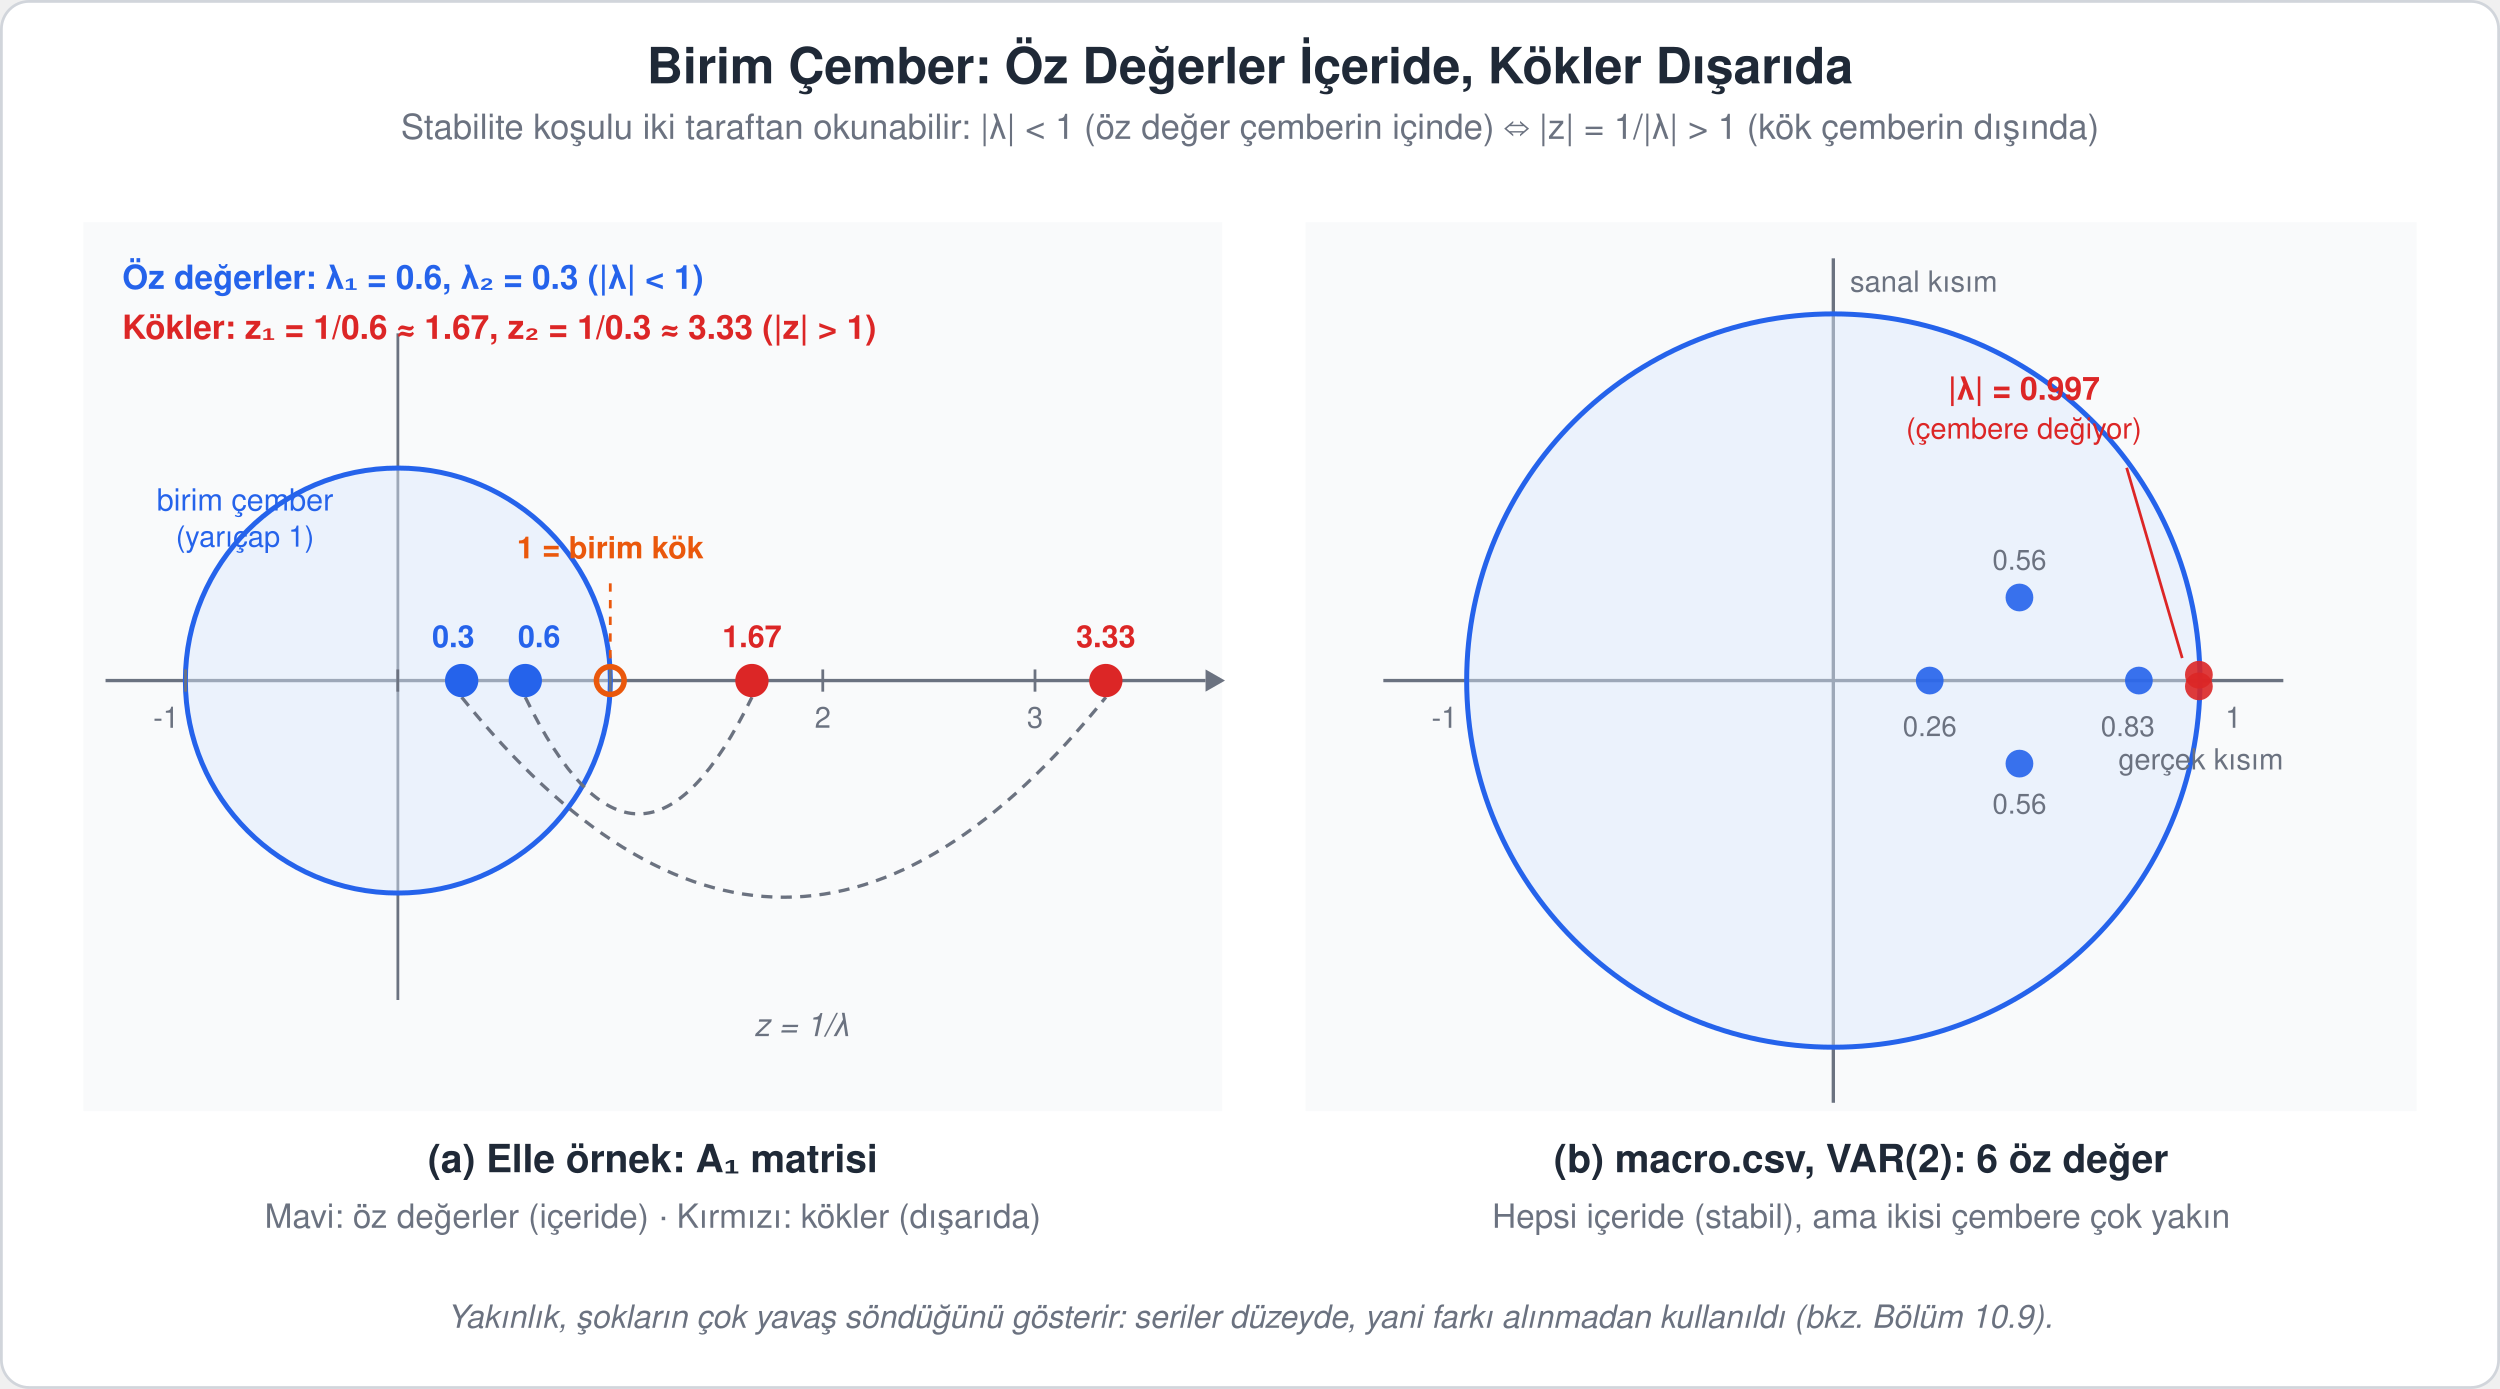
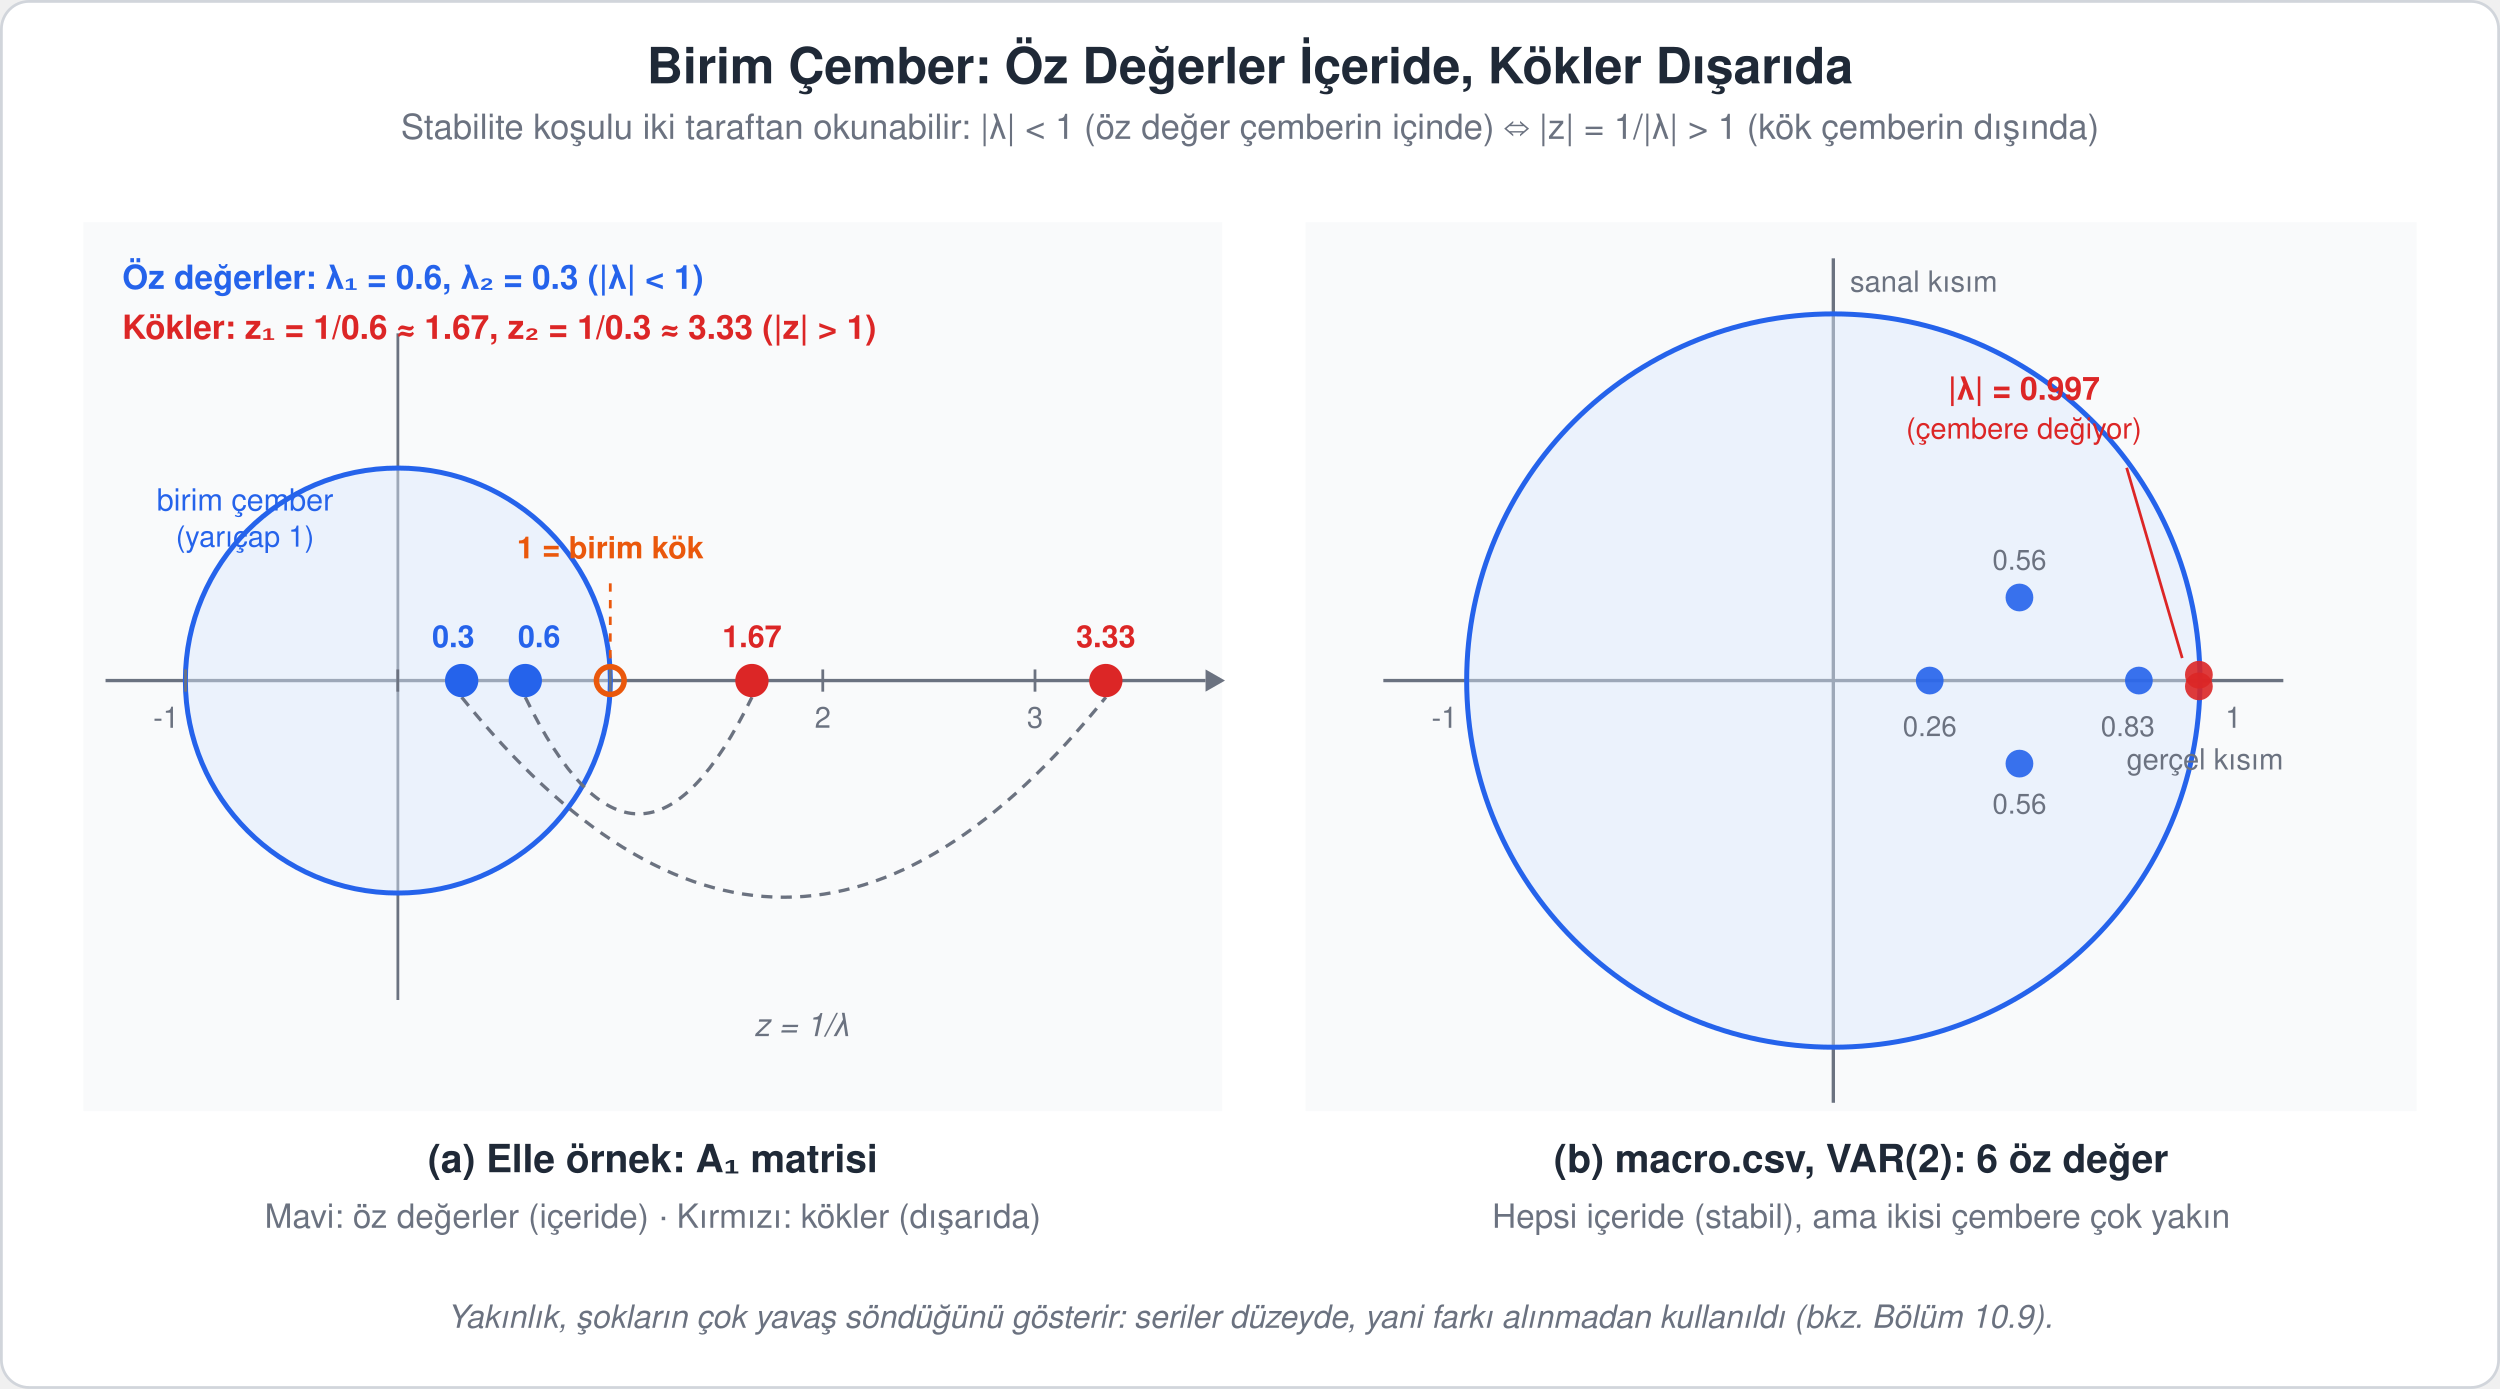
<svg xmlns="http://www.w3.org/2000/svg" width="900" height="500" viewBox="0 0 900 500">
  <rect x="0.5" y="0.5" width="899" height="499" rx="10" fill="#ffffff" stroke="#d1d5db" />
  <text x="450.0" y="30.0" font-family="Segoe UI, Helvetica, Arial, sans-serif" font-size="18" fill="#1f2937" text-anchor="middle" font-weight="bold">Birim Çember: Öz Değerler İçeride, Kökler Dışarıda</text>
  <text x="450.0" y="50.0" font-family="Segoe UI, Helvetica, Arial, sans-serif" font-size="12.5" fill="#6b7280" text-anchor="middle" font-weight="normal">Stabilite koşulu iki taraftan okunabilir: |λ| &lt; 1 (öz değer çemberin içinde) ⇔ |z| = 1/|λ| &gt; 1 (kök çemberin dışında)</text>
  <rect x="30" y="80" width="410" height="320" fill="#f9fafb" stroke="none" />
  <line x1="38" y1="245.0" x2="434" y2="245.0" stroke="#6b7280" stroke-width="1.2" />
  <polygon points="434,241.0 441,245.0 434,249.0" fill="#6b7280" />
  <line x1="143.235" y1="120" x2="143.235" y2="360" stroke="#6b7280" stroke-width="1" />
  <circle cx="143.235" cy="245.0" r="76.5" fill="#dbeafe" fill-opacity="0.45" stroke="#2563eb" stroke-width="1.8" />
  <text x="88.2" y="183.8" font-family="Segoe UI, Helvetica, Arial, sans-serif" font-size="11" fill="#2563eb" text-anchor="middle" font-weight="normal">birim çember</text>
  <text x="88.2" y="196.8" font-family="Segoe UI, Helvetica, Arial, sans-serif" font-size="10.5" fill="#2563eb" text-anchor="middle" font-weight="normal">(yarıçap 1)</text>
  <line x1="66.8" y1="241.0" x2="66.8" y2="249.0" stroke="#6b7280" />
  <text x="59.8" y="262.0" font-family="Segoe UI, Helvetica, Arial, sans-serif" font-size="10.5" fill="#6b7280" text-anchor="middle" font-weight="normal">-1</text>
  <line x1="143.2" y1="241.0" x2="143.2" y2="249.0" stroke="#6b7280" />
  <line x1="219.7" y1="241.0" x2="219.7" y2="249.0" stroke="#6b7280" />
  <line x1="296.2" y1="241.0" x2="296.2" y2="249.0" stroke="#6b7280" />
  <text x="296.2" y="262.0" font-family="Segoe UI, Helvetica, Arial, sans-serif" font-size="10.5" fill="#6b7280" text-anchor="middle" font-weight="normal">2</text>
  <line x1="372.6" y1="241.0" x2="372.6" y2="249.0" stroke="#6b7280" />
  <text x="372.6" y="262.0" font-family="Segoe UI, Helvetica, Arial, sans-serif" font-size="10.5" fill="#6b7280" text-anchor="middle" font-weight="normal">3</text>
  <circle cx="219.7" cy="245.0" r="5" fill="none" stroke="#ea580c" stroke-width="2" />
  <text x="219.7" y="201.0" font-family="Segoe UI, Helvetica, Arial, sans-serif" font-size="11" fill="#ea580c" text-anchor="middle" font-weight="bold">1 = birim kök</text>
  <line x1="219.7" y1="237.0" x2="219.7" y2="207.0" stroke="#ea580c" stroke-dasharray="3 3" />
  <path d="M 189.1 251.0 Q 229.9 335.0 270.7 251.0" fill="none" stroke="#6b7280" stroke-width="1.2" stroke-dasharray="4 3" />
  <circle cx="189.1" cy="245.0" r="6" fill="#2563eb" />
  <circle cx="270.7" cy="245.0" r="6" fill="#dc2626" />
  <path d="M 166.2 251.0 Q 282.2 395.0 398.1 251.0" fill="none" stroke="#6b7280" stroke-width="1.2" stroke-dasharray="4 3" />
  <circle cx="166.2" cy="245.0" r="6" fill="#2563eb" />
  <circle cx="398.1" cy="245.0" r="6" fill="#dc2626" />
  <text x="163.2" y="233.0" font-family="Segoe UI, Helvetica, Arial, sans-serif" font-size="11" fill="#2563eb" text-anchor="middle" font-weight="bold">0.3</text>
  <text x="194.1" y="233.0" font-family="Segoe UI, Helvetica, Arial, sans-serif" font-size="11" fill="#2563eb" text-anchor="middle" font-weight="bold">0.6</text>
  <text x="270.7" y="233.0" font-family="Segoe UI, Helvetica, Arial, sans-serif" font-size="11" fill="#dc2626" text-anchor="middle" font-weight="bold">1.67</text>
  <text x="398.1" y="233.0" font-family="Segoe UI, Helvetica, Arial, sans-serif" font-size="11" fill="#dc2626" text-anchor="middle" font-weight="bold">3.33</text>
  <text x="288.5" y="373.0" font-family="Segoe UI, Helvetica, Arial, sans-serif" font-size="11.5" fill="#6b7280" text-anchor="middle" font-weight="normal" font-style="italic">z = 1/λ</text>
  <text x="44.0" y="104.0" font-family="Segoe UI, Helvetica, Arial, sans-serif" font-size="12" fill="#2563eb" text-anchor="start" font-weight="bold">Öz değerler: λ₁ = 0.6, λ₂ = 0.3  (|λ| &lt; 1)</text>
  <text x="44.0" y="122.0" font-family="Segoe UI, Helvetica, Arial, sans-serif" font-size="12" fill="#dc2626" text-anchor="start" font-weight="bold">Kökler: z₁ = 1/0.6 ≈ 1.67, z₂ = 1/0.3 ≈ 3.33  (|z| &gt; 1)</text>
  <text x="235.0" y="422.0" font-family="Segoe UI, Helvetica, Arial, sans-serif" font-size="14" fill="#1f2937" text-anchor="middle" font-weight="bold">(a) Elle örnek: A₁ matrisi</text>
  <text x="235.0" y="442.0" font-family="Segoe UI, Helvetica, Arial, sans-serif" font-size="12" fill="#6b7280" text-anchor="middle" font-weight="normal">Mavi: öz değerler (içeride) · Kırmızı: kökler (dışarıda)</text>
  <rect x="470" y="80" width="400" height="320" fill="#f9fafb" stroke="none" />
  <line x1="498.0" y1="245.0" x2="822.0" y2="245.0" stroke="#6b7280" stroke-width="1.2" />
  <line x1="660.0" y1="397.0" x2="660.0" y2="93.0" stroke="#6b7280" stroke-width="1.2" />
  <circle cx="660.0" cy="245.0" r="132" fill="#dbeafe" fill-opacity="0.45" stroke="#2563eb" stroke-width="1.8" />
-   <text x="822.0" y="277.0" font-family="Segoe UI, Helvetica, Arial, sans-serif" font-size="10.5" fill="#6b7280" text-anchor="end" font-weight="normal">gerçek kısım</text>
+   <text x="822.0" y="277.0" font-family="Segoe UI, Helvetica, Arial, sans-serif" font-size="10.5" fill="#6b7280" text-anchor="end" font-weight="normal">gerçel kısım</text>
  <text x="666.0" y="105.0" font-family="Segoe UI, Helvetica, Arial, sans-serif" font-size="10.5" fill="#6b7280" text-anchor="start" font-weight="normal">sanal kısım</text>
  <text x="520.0" y="262.0" font-family="Segoe UI, Helvetica, Arial, sans-serif" font-size="10.5" fill="#6b7280" text-anchor="middle" font-weight="normal">-1</text>
  <text x="804.0" y="262.0" font-family="Segoe UI, Helvetica, Arial, sans-serif" font-size="10.5" fill="#6b7280" text-anchor="middle" font-weight="normal">1</text>
  <circle cx="694.7" cy="245.0" r="5" fill="#2563eb" fill-opacity="0.9" />
  <circle cx="727.0" cy="274.9" r="5" fill="#2563eb" fill-opacity="0.9" />
  <circle cx="727.0" cy="215.1" r="5" fill="#2563eb" fill-opacity="0.9" />
  <circle cx="770.0" cy="245.0" r="5" fill="#2563eb" fill-opacity="0.9" />
  <circle cx="791.6" cy="242.9" r="5" fill="#dc2626" fill-opacity="0.9" />
  <circle cx="791.6" cy="247.1" r="5" fill="#dc2626" fill-opacity="0.9" />
  <line x1="785.6" y1="236.9" x2="765.6" y2="168.4" stroke="#dc2626" stroke-width="1" />
  <text x="728.6" y="143.9" font-family="Segoe UI, Helvetica, Arial, sans-serif" font-size="11.5" fill="#dc2626" text-anchor="middle" font-weight="bold">|λ| = 0.997</text>
  <text x="728.6" y="157.9" font-family="Segoe UI, Helvetica, Arial, sans-serif" font-size="10.5" fill="#dc2626" text-anchor="middle" font-weight="normal">(çembere değiyor)</text>
  <text x="694.7" y="265.0" font-family="Segoe UI, Helvetica, Arial, sans-serif" font-size="10" fill="#6b7280" text-anchor="middle" font-weight="normal">0.26</text>
  <text x="727.0" y="205.1" font-family="Segoe UI, Helvetica, Arial, sans-serif" font-size="10" fill="#6b7280" text-anchor="middle" font-weight="normal">0.56</text>
  <text x="727.0" y="292.9" font-family="Segoe UI, Helvetica, Arial, sans-serif" font-size="10" fill="#6b7280" text-anchor="middle" font-weight="normal">0.56</text>
  <text x="766.0" y="265.0" font-family="Segoe UI, Helvetica, Arial, sans-serif" font-size="10" fill="#6b7280" text-anchor="middle" font-weight="normal">0.83</text>
  <text x="670.0" y="422.0" font-family="Segoe UI, Helvetica, Arial, sans-serif" font-size="14" fill="#1f2937" text-anchor="middle" font-weight="bold">(b) macro.csv, VAR(2): 6 öz değer</text>
  <text x="670.0" y="442.0" font-family="Segoe UI, Helvetica, Arial, sans-serif" font-size="12" fill="#6b7280" text-anchor="middle" font-weight="normal">Hepsi içeride (stabil), ama ikisi çembere çok yakın</text>
  <text x="450.0" y="478.0" font-family="Segoe UI, Helvetica, Arial, sans-serif" font-size="11.5" fill="#6b7280" text-anchor="middle" font-weight="normal" font-style="italic">Yakınlık, şokların çok yavaş söndüğünü gösterir: seriler düzeyde, yani farkı alınmadan kullanıldı (bkz. Bölüm 10.9).</text>
</svg>
